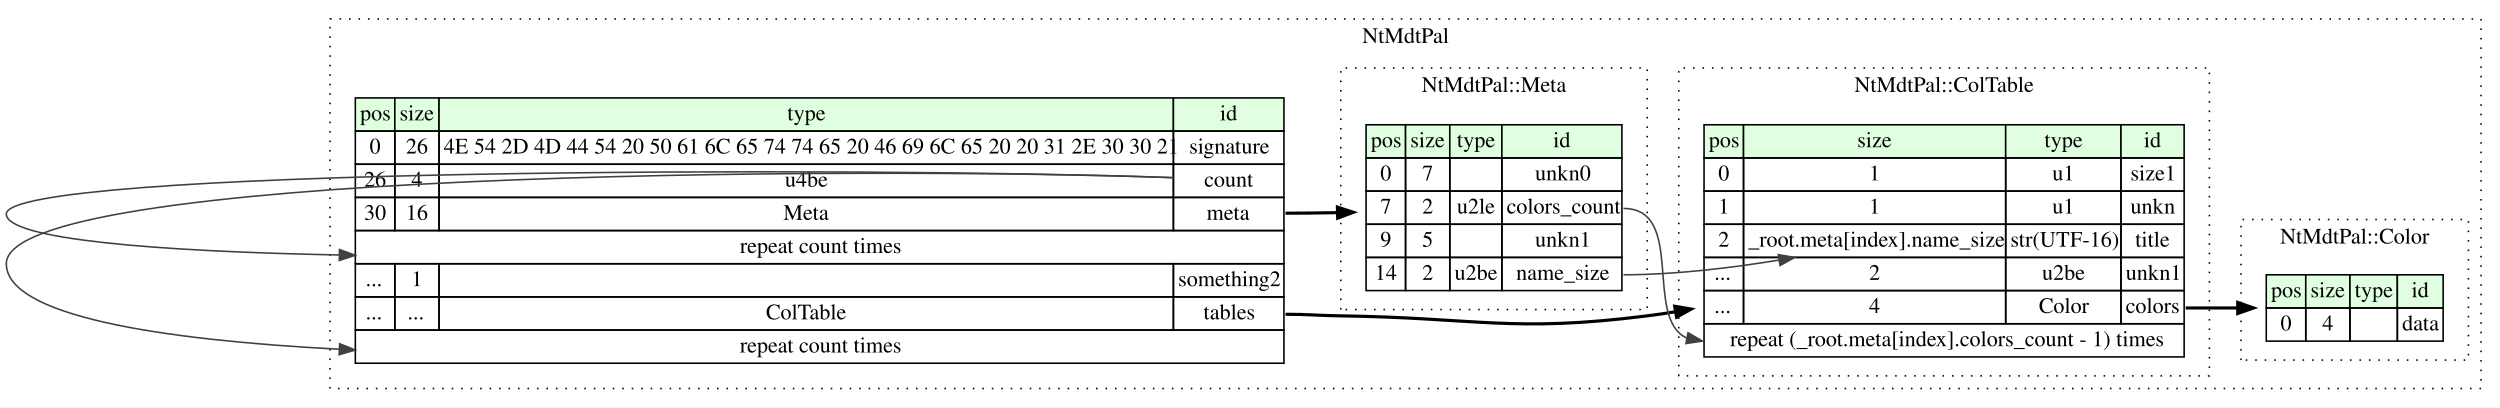
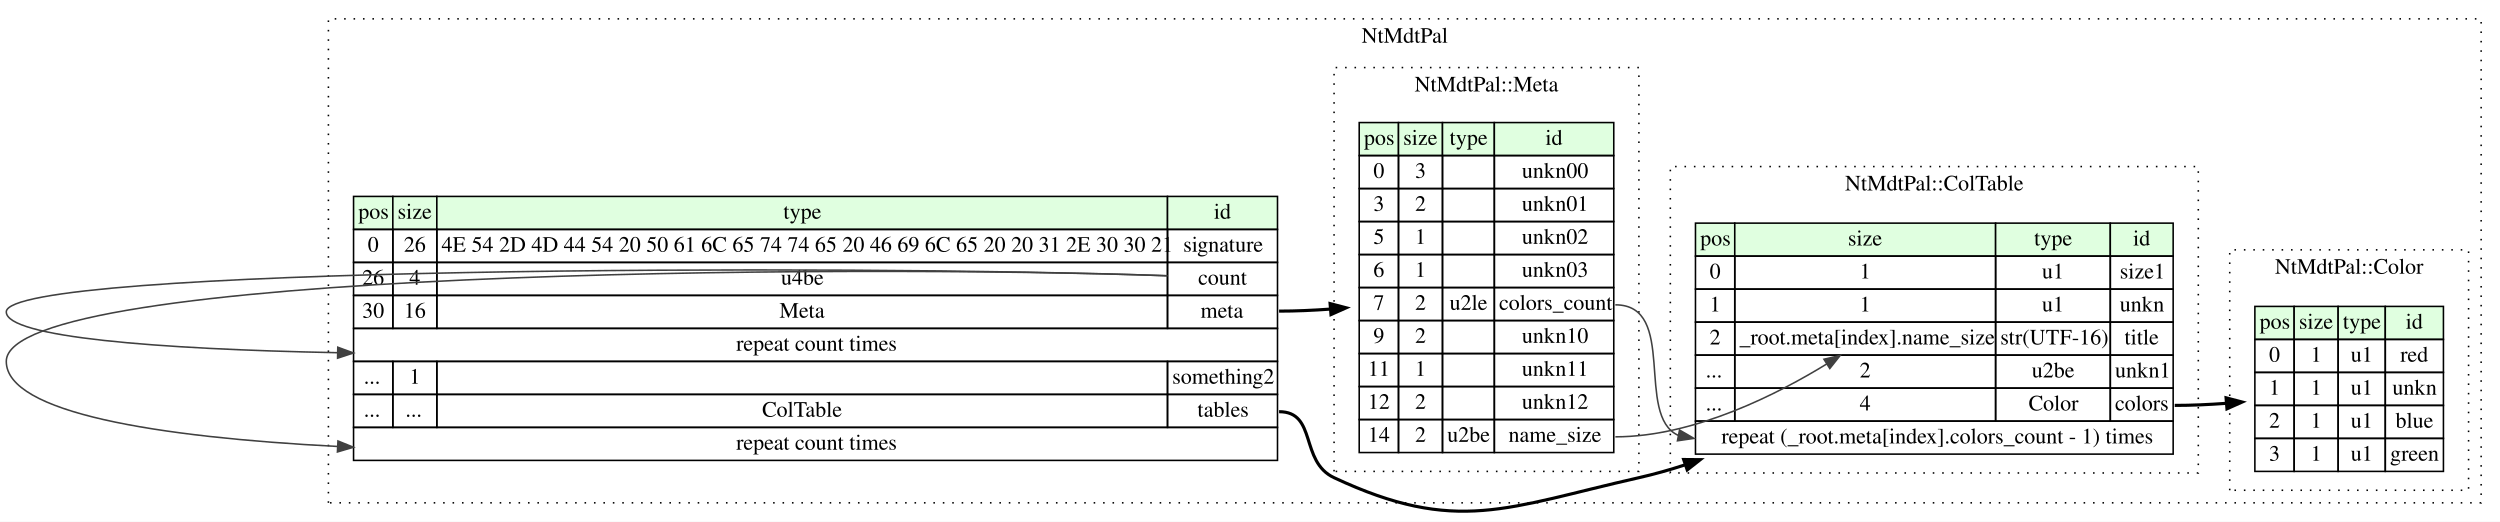
- <svg xmlns="http://www.w3.org/2000/svg" width="1583pt" height="258pt" viewBox="0.00 0.00 1583.00 258.00">
-   <g id="graph0" class="graph" transform="scale(1 1) rotate(0) translate(4 254)">
-     <polygon fill="white" stroke="none" points="-4,4 -4,-254 1579,-254 1579,4 -4,4" />
+ <svg xmlns="http://www.w3.org/2000/svg" width="1591pt" height="332pt" viewBox="0.00 0.00 1591.00 332.00">
+   <g id="graph0" class="graph" transform="scale(1 1) rotate(0) translate(4 328)">
+     <polygon fill="white" stroke="none" points="-4,4 -4,-328 1587,-328 1587,4 -4,4" />
    <g id="clust1" class="cluster">
-       <polygon fill="none" stroke="black" stroke-dasharray="1,5" points="205,-8 205,-242 1567,-242 1567,-8 205,-8" />
-       <text text-anchor="middle" x="886" y="-226.8" font-family="Times,serif" font-size="14.00">NtMdtPal</text>
+       <polygon fill="none" stroke="black" stroke-dasharray="1,5" points="205,-8 205,-316 1575,-316 1575,-8 205,-8" />
+       <text text-anchor="middle" x="890" y="-300.8" font-family="Times,serif" font-size="14.00">NtMdtPal</text>
    </g>
    <g id="clust2" class="cluster">
-       <polygon fill="none" stroke="black" stroke-dasharray="1,5" points="845,-58 845,-211 1039,-211 1039,-58 845,-58" />
-       <text text-anchor="middle" x="942" y="-195.8" font-family="Times,serif" font-size="14.00">NtMdtPal::Meta</text>
+       <polygon fill="none" stroke="black" stroke-dasharray="1,5" points="845,-28 845,-285 1039,-285 1039,-28 845,-28" />
+       <text text-anchor="middle" x="942" y="-269.8" font-family="Times,serif" font-size="14.00">NtMdtPal::Meta</text>
    </g>
    <g id="clust3" class="cluster">
-       <polygon fill="none" stroke="black" stroke-dasharray="1,5" points="1415,-26 1415,-115 1559,-115 1559,-26 1415,-26" />
-       <text text-anchor="middle" x="1487" y="-99.8" font-family="Times,serif" font-size="14.00">NtMdtPal::Color</text>
+       <polygon fill="none" stroke="black" stroke-dasharray="1,5" points="1415,-16 1415,-169 1567,-169 1567,-16 1415,-16" />
+       <text text-anchor="middle" x="1491" y="-153.8" font-family="Times,serif" font-size="14.00">NtMdtPal::Color</text>
    </g>
    <g id="clust4" class="cluster">
-       <polygon fill="none" stroke="black" stroke-dasharray="1,5" points="1059,-16 1059,-211 1395,-211 1395,-16 1059,-16" />
-       <text text-anchor="middle" x="1227" y="-195.8" font-family="Times,serif" font-size="14.00">NtMdtPal::ColTable</text>
+       <polygon fill="none" stroke="black" stroke-dasharray="1,5" points="1059,-27 1059,-222 1395,-222 1395,-27 1059,-27" />
+       <text text-anchor="middle" x="1227" y="-206.8" font-family="Times,serif" font-size="14.00">NtMdtPal::ColTable</text>
    </g>
    <g id="node1" class="node">
-       <polygon fill="#e0ffe0" stroke="none" points="221,-171 221,-192 246,-192 246,-171 221,-171" />
-       <polygon fill="none" stroke="black" points="221,-171 221,-192 246,-192 246,-171 221,-171" />
-       <text text-anchor="start" x="224" y="-177.8" font-family="Times,serif" font-size="14.00">pos</text>
-       <polygon fill="#e0ffe0" stroke="none" points="246,-171 246,-192 274,-192 274,-171 246,-171" />
-       <polygon fill="none" stroke="black" points="246,-171 246,-192 274,-192 274,-171 246,-171" />
-       <text text-anchor="start" x="249" y="-177.8" font-family="Times,serif" font-size="14.00">size</text>
-       <polygon fill="#e0ffe0" stroke="none" points="274,-171 274,-192 739,-192 739,-171 274,-171" />
-       <polygon fill="none" stroke="black" points="274,-171 274,-192 739,-192 739,-171 274,-171" />
-       <text text-anchor="start" x="494.5" y="-177.8" font-family="Times,serif" font-size="14.00">type</text>
-       <polygon fill="#e0ffe0" stroke="none" points="739,-171 739,-192 809,-192 809,-171 739,-171" />
-       <polygon fill="none" stroke="black" points="739,-171 739,-192 809,-192 809,-171 739,-171" />
-       <text text-anchor="start" x="768.5" y="-177.8" font-family="Times,serif" font-size="14.00">id</text>
-       <polygon fill="none" stroke="black" points="221,-150 221,-171 246,-171 246,-150 221,-150" />
-       <text text-anchor="start" x="230" y="-156.8" font-family="Times,serif" font-size="14.00">0</text>
-       <polygon fill="none" stroke="black" points="246,-150 246,-171 274,-171 274,-150 246,-150" />
-       <text text-anchor="start" x="253" y="-156.8" font-family="Times,serif" font-size="14.00">26</text>
-       <polygon fill="none" stroke="black" points="274,-150 274,-171 739,-171 739,-150 274,-150" />
-       <text text-anchor="start" x="277" y="-156.8" font-family="Times,serif" font-size="14.00">4E 54 2D 4D 44 54 20 50 61 6C 65 74 74 65 20 46 69 6C 65 20 20 31 2E 30 30 21</text>
-       <polygon fill="none" stroke="black" points="739,-150 739,-171 809,-171 809,-150 739,-150" />
-       <text text-anchor="start" x="749" y="-156.8" font-family="Times,serif" font-size="14.00">signature</text>
-       <polygon fill="none" stroke="black" points="221,-129 221,-150 246,-150 246,-129 221,-129" />
-       <text text-anchor="start" x="226.5" y="-135.8" font-family="Times,serif" font-size="14.00">26</text>
-       <polygon fill="none" stroke="black" points="246,-129 246,-150 274,-150 274,-129 246,-129" />
-       <text text-anchor="start" x="256.5" y="-135.8" font-family="Times,serif" font-size="14.00">4</text>
-       <polygon fill="none" stroke="black" points="274,-129 274,-150 739,-150 739,-129 274,-129" />
-       <text text-anchor="start" x="493" y="-135.8" font-family="Times,serif" font-size="14.00">u4be</text>
-       <polygon fill="none" stroke="black" points="739,-129 739,-150 809,-150 809,-129 739,-129" />
-       <text text-anchor="start" x="758.5" y="-135.8" font-family="Times,serif" font-size="14.00">count</text>
-       <polygon fill="none" stroke="black" points="221,-108 221,-129 246,-129 246,-108 221,-108" />
-       <text text-anchor="start" x="226.5" y="-114.8" font-family="Times,serif" font-size="14.00">30</text>
-       <polygon fill="none" stroke="black" points="246,-108 246,-129 274,-129 274,-108 246,-108" />
-       <text text-anchor="start" x="253" y="-114.8" font-family="Times,serif" font-size="14.00">16</text>
-       <polygon fill="none" stroke="black" points="274,-108 274,-129 739,-129 739,-108 274,-108" />
-       <text text-anchor="start" x="492" y="-114.8" font-family="Times,serif" font-size="14.00">Meta</text>
-       <polygon fill="none" stroke="black" points="739,-108 739,-129 809,-129 809,-108 739,-108" />
-       <text text-anchor="start" x="760" y="-114.8" font-family="Times,serif" font-size="14.00">meta</text>
-       <polygon fill="none" stroke="black" points="221,-87 221,-108 809,-108 809,-87 221,-87" />
-       <text text-anchor="start" x="464.5" y="-93.8" font-family="Times,serif" font-size="14.00">repeat count times</text>
-       <polygon fill="none" stroke="black" points="221,-66 221,-87 246,-87 246,-66 221,-66" />
-       <text text-anchor="start" x="227.5" y="-72.8" font-family="Times,serif" font-size="14.00">...</text>
-       <polygon fill="none" stroke="black" points="246,-66 246,-87 274,-87 274,-66 246,-66" />
-       <text text-anchor="start" x="256.5" y="-72.8" font-family="Times,serif" font-size="14.00">1</text>
-       <polygon fill="none" stroke="black" points="274,-66 274,-87 739,-87 739,-66 274,-66" />
-       <polygon fill="none" stroke="black" points="739,-66 739,-87 809,-87 809,-66 739,-66" />
-       <text text-anchor="start" x="742" y="-72.8" font-family="Times,serif" font-size="14.00">something2</text>
-       <polygon fill="none" stroke="black" points="221,-45 221,-66 246,-66 246,-45 221,-45" />
-       <text text-anchor="start" x="227.5" y="-51.8" font-family="Times,serif" font-size="14.00">...</text>
-       <polygon fill="none" stroke="black" points="246,-45 246,-66 274,-66 274,-45 246,-45" />
-       <text text-anchor="start" x="254" y="-51.8" font-family="Times,serif" font-size="14.00">...</text>
-       <polygon fill="none" stroke="black" points="274,-45 274,-66 739,-66 739,-45 274,-45" />
-       <text text-anchor="start" x="481" y="-51.8" font-family="Times,serif" font-size="14.00">ColTable</text>
-       <polygon fill="none" stroke="black" points="739,-45 739,-66 809,-66 809,-45 739,-45" />
-       <text text-anchor="start" x="758" y="-51.8" font-family="Times,serif" font-size="14.00">tables</text>
-       <polygon fill="none" stroke="black" points="221,-24 221,-45 809,-45 809,-24 221,-24" />
-       <text text-anchor="start" x="464.5" y="-30.8" font-family="Times,serif" font-size="14.00">repeat count times</text>
+       <polygon fill="#e0ffe0" stroke="none" points="221,-182 221,-203 246,-203 246,-182 221,-182" />
+       <polygon fill="none" stroke="black" points="221,-182 221,-203 246,-203 246,-182 221,-182" />
+       <text text-anchor="start" x="224" y="-188.8" font-family="Times,serif" font-size="14.00">pos</text>
+       <polygon fill="#e0ffe0" stroke="none" points="246,-182 246,-203 274,-203 274,-182 246,-182" />
+       <polygon fill="none" stroke="black" points="246,-182 246,-203 274,-203 274,-182 246,-182" />
+       <text text-anchor="start" x="249" y="-188.8" font-family="Times,serif" font-size="14.00">size</text>
+       <polygon fill="#e0ffe0" stroke="none" points="274,-182 274,-203 739,-203 739,-182 274,-182" />
+       <polygon fill="none" stroke="black" points="274,-182 274,-203 739,-203 739,-182 274,-182" />
+       <text text-anchor="start" x="494.5" y="-188.8" font-family="Times,serif" font-size="14.00">type</text>
+       <polygon fill="#e0ffe0" stroke="none" points="739,-182 739,-203 809,-203 809,-182 739,-182" />
+       <polygon fill="none" stroke="black" points="739,-182 739,-203 809,-203 809,-182 739,-182" />
+       <text text-anchor="start" x="768.5" y="-188.8" font-family="Times,serif" font-size="14.00">id</text>
+       <polygon fill="none" stroke="black" points="221,-161 221,-182 246,-182 246,-161 221,-161" />
+       <text text-anchor="start" x="230" y="-167.8" font-family="Times,serif" font-size="14.00">0</text>
+       <polygon fill="none" stroke="black" points="246,-161 246,-182 274,-182 274,-161 246,-161" />
+       <text text-anchor="start" x="253" y="-167.8" font-family="Times,serif" font-size="14.00">26</text>
+       <polygon fill="none" stroke="black" points="274,-161 274,-182 739,-182 739,-161 274,-161" />
+       <text text-anchor="start" x="277" y="-167.8" font-family="Times,serif" font-size="14.00">4E 54 2D 4D 44 54 20 50 61 6C 65 74 74 65 20 46 69 6C 65 20 20 31 2E 30 30 21</text>
+       <polygon fill="none" stroke="black" points="739,-161 739,-182 809,-182 809,-161 739,-161" />
+       <text text-anchor="start" x="749" y="-167.8" font-family="Times,serif" font-size="14.00">signature</text>
+       <polygon fill="none" stroke="black" points="221,-140 221,-161 246,-161 246,-140 221,-140" />
+       <text text-anchor="start" x="226.5" y="-146.8" font-family="Times,serif" font-size="14.00">26</text>
+       <polygon fill="none" stroke="black" points="246,-140 246,-161 274,-161 274,-140 246,-140" />
+       <text text-anchor="start" x="256.5" y="-146.8" font-family="Times,serif" font-size="14.00">4</text>
+       <polygon fill="none" stroke="black" points="274,-140 274,-161 739,-161 739,-140 274,-140" />
+       <text text-anchor="start" x="493" y="-146.8" font-family="Times,serif" font-size="14.00">u4be</text>
+       <polygon fill="none" stroke="black" points="739,-140 739,-161 809,-161 809,-140 739,-140" />
+       <text text-anchor="start" x="758.5" y="-146.8" font-family="Times,serif" font-size="14.00">count</text>
+       <polygon fill="none" stroke="black" points="221,-119 221,-140 246,-140 246,-119 221,-119" />
+       <text text-anchor="start" x="226.5" y="-125.8" font-family="Times,serif" font-size="14.00">30</text>
+       <polygon fill="none" stroke="black" points="246,-119 246,-140 274,-140 274,-119 246,-119" />
+       <text text-anchor="start" x="253" y="-125.8" font-family="Times,serif" font-size="14.00">16</text>
+       <polygon fill="none" stroke="black" points="274,-119 274,-140 739,-140 739,-119 274,-119" />
+       <text text-anchor="start" x="492" y="-125.8" font-family="Times,serif" font-size="14.00">Meta</text>
+       <polygon fill="none" stroke="black" points="739,-119 739,-140 809,-140 809,-119 739,-119" />
+       <text text-anchor="start" x="760" y="-125.8" font-family="Times,serif" font-size="14.00">meta</text>
+       <polygon fill="none" stroke="black" points="221,-98 221,-119 809,-119 809,-98 221,-98" />
+       <text text-anchor="start" x="464.5" y="-104.8" font-family="Times,serif" font-size="14.00">repeat count times</text>
+       <polygon fill="none" stroke="black" points="221,-77 221,-98 246,-98 246,-77 221,-77" />
+       <text text-anchor="start" x="227.5" y="-83.8" font-family="Times,serif" font-size="14.00">...</text>
+       <polygon fill="none" stroke="black" points="246,-77 246,-98 274,-98 274,-77 246,-77" />
+       <text text-anchor="start" x="256.5" y="-83.8" font-family="Times,serif" font-size="14.00">1</text>
+       <polygon fill="none" stroke="black" points="274,-77 274,-98 739,-98 739,-77 274,-77" />
+       <polygon fill="none" stroke="black" points="739,-77 739,-98 809,-98 809,-77 739,-77" />
+       <text text-anchor="start" x="742" y="-83.8" font-family="Times,serif" font-size="14.00">something2</text>
+       <polygon fill="none" stroke="black" points="221,-56 221,-77 246,-77 246,-56 221,-56" />
+       <text text-anchor="start" x="227.5" y="-62.8" font-family="Times,serif" font-size="14.00">...</text>
+       <polygon fill="none" stroke="black" points="246,-56 246,-77 274,-77 274,-56 246,-56" />
+       <text text-anchor="start" x="254" y="-62.8" font-family="Times,serif" font-size="14.00">...</text>
+       <polygon fill="none" stroke="black" points="274,-56 274,-77 739,-77 739,-56 274,-56" />
+       <text text-anchor="start" x="481" y="-62.8" font-family="Times,serif" font-size="14.00">ColTable</text>
+       <polygon fill="none" stroke="black" points="739,-56 739,-77 809,-77 809,-56 739,-56" />
+       <text text-anchor="start" x="758" y="-62.8" font-family="Times,serif" font-size="14.00">tables</text>
+       <polygon fill="none" stroke="black" points="221,-35 221,-56 809,-56 809,-35 221,-35" />
+       <text text-anchor="start" x="464.5" y="-41.8" font-family="Times,serif" font-size="14.00">repeat count times</text>
    </g>
    <g id="edge2" class="edge">
-       <path fill="none" stroke="#404040" d="M738.955,-141.508C532.708,-148.892 0,-147.183 0,-118.5 0,-102.423 95.396,-94.82 210.761,-92.543" />
-       <polygon fill="#404040" stroke="#404040" points="210.963,-96.04 220.897,-92.358 210.835,-89.041 210.963,-96.04" />
+       <path fill="none" stroke="#404040" d="M738.955,-152.508C532.708,-159.892 0,-158.183 0,-129.5 0,-113.423 95.396,-105.82 210.761,-103.543" />
+       <polygon fill="#404040" stroke="#404040" points="210.963,-107.04 220.897,-103.358 210.835,-100.042 210.963,-107.04" />
    </g>
    <g id="edge4" class="edge">
-       <path fill="none" stroke="#404040" d="M738.955,-141.501C532.708,-148.78 0,-145.307 0,-87 0,-54.319 95.396,-38.864 210.761,-32.874" />
-       <polygon fill="#404040" stroke="#404040" points="211.082,-36.363 220.897,-32.374 210.737,-29.371 211.082,-36.363" />
+       <path fill="none" stroke="#404040" d="M738.955,-152.501C532.708,-159.78 0,-156.307 0,-98 0,-65.319 95.396,-49.864 210.761,-43.874" />
+       <polygon fill="#404040" stroke="#404040" points="211.082,-47.363 220.897,-43.374 210.737,-40.371 211.082,-47.363" />
    </g>
    <g id="node2" class="node">
-       <polygon fill="#e0ffe0" stroke="none" points="861,-154 861,-175 886,-175 886,-154 861,-154" />
-       <polygon fill="none" stroke="black" points="861,-154 861,-175 886,-175 886,-154 861,-154" />
-       <text text-anchor="start" x="864" y="-160.8" font-family="Times,serif" font-size="14.00">pos</text>
-       <polygon fill="#e0ffe0" stroke="none" points="886,-154 886,-175 914,-175 914,-154 886,-154" />
-       <polygon fill="none" stroke="black" points="886,-154 886,-175 914,-175 914,-154 886,-154" />
-       <text text-anchor="start" x="889" y="-160.8" font-family="Times,serif" font-size="14.00">size</text>
-       <polygon fill="#e0ffe0" stroke="none" points="914,-154 914,-175 947,-175 947,-154 914,-154" />
-       <polygon fill="none" stroke="black" points="914,-154 914,-175 947,-175 947,-154 914,-154" />
-       <text text-anchor="start" x="918.5" y="-160.8" font-family="Times,serif" font-size="14.00">type</text>
-       <polygon fill="#e0ffe0" stroke="none" points="947,-154 947,-175 1023,-175 1023,-154 947,-154" />
-       <polygon fill="none" stroke="black" points="947,-154 947,-175 1023,-175 1023,-154 947,-154" />
-       <text text-anchor="start" x="979.5" y="-160.8" font-family="Times,serif" font-size="14.00">id</text>
-       <polygon fill="none" stroke="black" points="861,-133 861,-154 886,-154 886,-133 861,-133" />
-       <text text-anchor="start" x="870" y="-139.8" font-family="Times,serif" font-size="14.00">0</text>
-       <polygon fill="none" stroke="black" points="886,-133 886,-154 914,-154 914,-133 886,-133" />
-       <text text-anchor="start" x="896.5" y="-139.8" font-family="Times,serif" font-size="14.00">7</text>
-       <polygon fill="none" stroke="black" points="914,-133 914,-154 947,-154 947,-133 914,-133" />
-       <polygon fill="none" stroke="black" points="947,-133 947,-154 1023,-154 1023,-133 947,-133" />
-       <text text-anchor="start" x="968" y="-139.8" font-family="Times,serif" font-size="14.00">unkn0</text>
-       <polygon fill="none" stroke="black" points="861,-112 861,-133 886,-133 886,-112 861,-112" />
-       <text text-anchor="start" x="870" y="-118.8" font-family="Times,serif" font-size="14.00">7</text>
-       <polygon fill="none" stroke="black" points="886,-112 886,-133 914,-133 914,-112 886,-112" />
-       <text text-anchor="start" x="896.5" y="-118.8" font-family="Times,serif" font-size="14.00">2</text>
-       <polygon fill="none" stroke="black" points="914,-112 914,-133 947,-133 947,-112 914,-112" />
-       <text text-anchor="start" x="918.5" y="-118.8" font-family="Times,serif" font-size="14.00">u2le</text>
-       <polygon fill="none" stroke="black" points="947,-112 947,-133 1023,-133 1023,-112 947,-112" />
-       <text text-anchor="start" x="950" y="-118.8" font-family="Times,serif" font-size="14.00">colors_count</text>
-       <polygon fill="none" stroke="black" points="861,-91 861,-112 886,-112 886,-91 861,-91" />
-       <text text-anchor="start" x="870" y="-97.8" font-family="Times,serif" font-size="14.00">9</text>
-       <polygon fill="none" stroke="black" points="886,-91 886,-112 914,-112 914,-91 886,-91" />
-       <text text-anchor="start" x="896.5" y="-97.8" font-family="Times,serif" font-size="14.00">5</text>
-       <polygon fill="none" stroke="black" points="914,-91 914,-112 947,-112 947,-91 914,-91" />
-       <polygon fill="none" stroke="black" points="947,-91 947,-112 1023,-112 1023,-91 947,-91" />
-       <text text-anchor="start" x="968" y="-97.8" font-family="Times,serif" font-size="14.00">unkn1</text>
-       <polygon fill="none" stroke="black" points="861,-70 861,-91 886,-91 886,-70 861,-70" />
-       <text text-anchor="start" x="866.5" y="-76.8" font-family="Times,serif" font-size="14.00">14</text>
-       <polygon fill="none" stroke="black" points="886,-70 886,-91 914,-91 914,-70 886,-70" />
-       <text text-anchor="start" x="896.5" y="-76.8" font-family="Times,serif" font-size="14.00">2</text>
-       <polygon fill="none" stroke="black" points="914,-70 914,-91 947,-91 947,-70 914,-70" />
-       <text text-anchor="start" x="917" y="-76.8" font-family="Times,serif" font-size="14.00">u2be</text>
-       <polygon fill="none" stroke="black" points="947,-70 947,-91 1023,-91 1023,-70 947,-70" />
-       <text text-anchor="start" x="956" y="-76.8" font-family="Times,serif" font-size="14.00">name_size</text>
+       <polygon fill="#e0ffe0" stroke="none" points="861,-229 861,-250 886,-250 886,-229 861,-229" />
+       <polygon fill="none" stroke="black" points="861,-229 861,-250 886,-250 886,-229 861,-229" />
+       <text text-anchor="start" x="864" y="-235.8" font-family="Times,serif" font-size="14.00">pos</text>
+       <polygon fill="#e0ffe0" stroke="none" points="886,-229 886,-250 914,-250 914,-229 886,-229" />
+       <polygon fill="none" stroke="black" points="886,-229 886,-250 914,-250 914,-229 886,-229" />
+       <text text-anchor="start" x="889" y="-235.8" font-family="Times,serif" font-size="14.00">size</text>
+       <polygon fill="#e0ffe0" stroke="none" points="914,-229 914,-250 947,-250 947,-229 914,-229" />
+       <polygon fill="none" stroke="black" points="914,-229 914,-250 947,-250 947,-229 914,-229" />
+       <text text-anchor="start" x="918.5" y="-235.8" font-family="Times,serif" font-size="14.00">type</text>
+       <polygon fill="#e0ffe0" stroke="none" points="947,-229 947,-250 1023,-250 1023,-229 947,-229" />
+       <polygon fill="none" stroke="black" points="947,-229 947,-250 1023,-250 1023,-229 947,-229" />
+       <text text-anchor="start" x="979.5" y="-235.8" font-family="Times,serif" font-size="14.00">id</text>
+       <polygon fill="none" stroke="black" points="861,-208 861,-229 886,-229 886,-208 861,-208" />
+       <text text-anchor="start" x="870" y="-214.8" font-family="Times,serif" font-size="14.00">0</text>
+       <polygon fill="none" stroke="black" points="886,-208 886,-229 914,-229 914,-208 886,-208" />
+       <text text-anchor="start" x="896.5" y="-214.8" font-family="Times,serif" font-size="14.00">3</text>
+       <polygon fill="none" stroke="black" points="914,-208 914,-229 947,-229 947,-208 914,-208" />
+       <polygon fill="none" stroke="black" points="947,-208 947,-229 1023,-229 1023,-208 947,-208" />
+       <text text-anchor="start" x="964.5" y="-214.8" font-family="Times,serif" font-size="14.00">unkn00</text>
+       <polygon fill="none" stroke="black" points="861,-187 861,-208 886,-208 886,-187 861,-187" />
+       <text text-anchor="start" x="870" y="-193.8" font-family="Times,serif" font-size="14.00">3</text>
+       <polygon fill="none" stroke="black" points="886,-187 886,-208 914,-208 914,-187 886,-187" />
+       <text text-anchor="start" x="896.5" y="-193.8" font-family="Times,serif" font-size="14.00">2</text>
+       <polygon fill="none" stroke="black" points="914,-187 914,-208 947,-208 947,-187 914,-187" />
+       <polygon fill="none" stroke="black" points="947,-187 947,-208 1023,-208 1023,-187 947,-187" />
+       <text text-anchor="start" x="964.5" y="-193.8" font-family="Times,serif" font-size="14.00">unkn01</text>
+       <polygon fill="none" stroke="black" points="861,-166 861,-187 886,-187 886,-166 861,-166" />
+       <text text-anchor="start" x="870" y="-172.8" font-family="Times,serif" font-size="14.00">5</text>
+       <polygon fill="none" stroke="black" points="886,-166 886,-187 914,-187 914,-166 886,-166" />
+       <text text-anchor="start" x="896.5" y="-172.8" font-family="Times,serif" font-size="14.00">1</text>
+       <polygon fill="none" stroke="black" points="914,-166 914,-187 947,-187 947,-166 914,-166" />
+       <polygon fill="none" stroke="black" points="947,-166 947,-187 1023,-187 1023,-166 947,-166" />
+       <text text-anchor="start" x="964.5" y="-172.8" font-family="Times,serif" font-size="14.00">unkn02</text>
+       <polygon fill="none" stroke="black" points="861,-145 861,-166 886,-166 886,-145 861,-145" />
+       <text text-anchor="start" x="870" y="-151.8" font-family="Times,serif" font-size="14.00">6</text>
+       <polygon fill="none" stroke="black" points="886,-145 886,-166 914,-166 914,-145 886,-145" />
+       <text text-anchor="start" x="896.5" y="-151.8" font-family="Times,serif" font-size="14.00">1</text>
+       <polygon fill="none" stroke="black" points="914,-145 914,-166 947,-166 947,-145 914,-145" />
+       <polygon fill="none" stroke="black" points="947,-145 947,-166 1023,-166 1023,-145 947,-145" />
+       <text text-anchor="start" x="964.5" y="-151.8" font-family="Times,serif" font-size="14.00">unkn03</text>
+       <polygon fill="none" stroke="black" points="861,-124 861,-145 886,-145 886,-124 861,-124" />
+       <text text-anchor="start" x="870" y="-130.8" font-family="Times,serif" font-size="14.00">7</text>
+       <polygon fill="none" stroke="black" points="886,-124 886,-145 914,-145 914,-124 886,-124" />
+       <text text-anchor="start" x="896.5" y="-130.8" font-family="Times,serif" font-size="14.00">2</text>
+       <polygon fill="none" stroke="black" points="914,-124 914,-145 947,-145 947,-124 914,-124" />
+       <text text-anchor="start" x="918.5" y="-130.8" font-family="Times,serif" font-size="14.00">u2le</text>
+       <polygon fill="none" stroke="black" points="947,-124 947,-145 1023,-145 1023,-124 947,-124" />
+       <text text-anchor="start" x="950" y="-130.8" font-family="Times,serif" font-size="14.00">colors_count</text>
+       <polygon fill="none" stroke="black" points="861,-103 861,-124 886,-124 886,-103 861,-103" />
+       <text text-anchor="start" x="870" y="-109.8" font-family="Times,serif" font-size="14.00">9</text>
+       <polygon fill="none" stroke="black" points="886,-103 886,-124 914,-124 914,-103 886,-103" />
+       <text text-anchor="start" x="896.5" y="-109.8" font-family="Times,serif" font-size="14.00">2</text>
+       <polygon fill="none" stroke="black" points="914,-103 914,-124 947,-124 947,-103 914,-103" />
+       <polygon fill="none" stroke="black" points="947,-103 947,-124 1023,-124 1023,-103 947,-103" />
+       <text text-anchor="start" x="964.5" y="-109.8" font-family="Times,serif" font-size="14.00">unkn10</text>
+       <polygon fill="none" stroke="black" points="861,-82 861,-103 886,-103 886,-82 861,-82" />
+       <text text-anchor="start" x="866.5" y="-88.8" font-family="Times,serif" font-size="14.00">11</text>
+       <polygon fill="none" stroke="black" points="886,-82 886,-103 914,-103 914,-82 886,-82" />
+       <text text-anchor="start" x="896.5" y="-88.8" font-family="Times,serif" font-size="14.00">1</text>
+       <polygon fill="none" stroke="black" points="914,-82 914,-103 947,-103 947,-82 914,-82" />
+       <polygon fill="none" stroke="black" points="947,-82 947,-103 1023,-103 1023,-82 947,-82" />
+       <text text-anchor="start" x="964.5" y="-88.8" font-family="Times,serif" font-size="14.00">unkn11</text>
+       <polygon fill="none" stroke="black" points="861,-61 861,-82 886,-82 886,-61 861,-61" />
+       <text text-anchor="start" x="866.5" y="-67.8" font-family="Times,serif" font-size="14.00">12</text>
+       <polygon fill="none" stroke="black" points="886,-61 886,-82 914,-82 914,-61 886,-61" />
+       <text text-anchor="start" x="896.5" y="-67.8" font-family="Times,serif" font-size="14.00">2</text>
+       <polygon fill="none" stroke="black" points="914,-61 914,-82 947,-82 947,-61 914,-61" />
+       <polygon fill="none" stroke="black" points="947,-61 947,-82 1023,-82 1023,-61 947,-61" />
+       <text text-anchor="start" x="964.5" y="-67.8" font-family="Times,serif" font-size="14.00">unkn12</text>
+       <polygon fill="none" stroke="black" points="861,-40 861,-61 886,-61 886,-40 861,-40" />
+       <text text-anchor="start" x="866.5" y="-46.8" font-family="Times,serif" font-size="14.00">14</text>
+       <polygon fill="none" stroke="black" points="886,-40 886,-61 914,-61 914,-40 886,-40" />
+       <text text-anchor="start" x="896.5" y="-46.8" font-family="Times,serif" font-size="14.00">2</text>
+       <polygon fill="none" stroke="black" points="914,-40 914,-61 947,-61 947,-40 914,-40" />
+       <text text-anchor="start" x="917" y="-46.8" font-family="Times,serif" font-size="14.00">u2be</text>
+       <polygon fill="none" stroke="black" points="947,-40 947,-61 1023,-61 1023,-40 947,-40" />
+       <text text-anchor="start" x="956" y="-46.8" font-family="Times,serif" font-size="14.00">name_size</text>
    </g>
    <g id="edge1" class="edge">
-       <path fill="none" stroke="black" stroke-width="2" d="M810,-119C820.627,-119 831.736,-119.133 842.798,-119.351" />
-       <polygon fill="black" stroke="black" stroke-width="2" points="842.854,-122.853 852.929,-119.573 843.008,-115.854 842.854,-122.853" />
+       <path fill="none" stroke="black" stroke-width="2" d="M810,-130C820.603,-130 831.659,-130.491 842.655,-131.296" />
+       <polygon fill="black" stroke="black" stroke-width="2" points="842.47,-134.792 852.722,-132.117 843.04,-127.815 842.47,-134.792" />
    </g>
    <g id="node4" class="node">
-       <polygon fill="#e0ffe0" stroke="none" points="1075,-154 1075,-175 1100,-175 1100,-154 1075,-154" />
-       <polygon fill="none" stroke="black" points="1075,-154 1075,-175 1100,-175 1100,-154 1075,-154" />
-       <text text-anchor="start" x="1078" y="-160.8" font-family="Times,serif" font-size="14.00">pos</text>
-       <polygon fill="#e0ffe0" stroke="none" points="1100,-154 1100,-175 1266,-175 1266,-154 1100,-154" />
-       <polygon fill="none" stroke="black" points="1100,-154 1100,-175 1266,-175 1266,-154 1100,-154" />
-       <text text-anchor="start" x="1172" y="-160.8" font-family="Times,serif" font-size="14.00">size</text>
-       <polygon fill="#e0ffe0" stroke="none" points="1266,-154 1266,-175 1339,-175 1339,-154 1266,-154" />
-       <polygon fill="none" stroke="black" points="1266,-154 1266,-175 1339,-175 1339,-154 1266,-154" />
-       <text text-anchor="start" x="1290.5" y="-160.8" font-family="Times,serif" font-size="14.00">type</text>
-       <polygon fill="#e0ffe0" stroke="none" points="1339,-154 1339,-175 1379,-175 1379,-154 1339,-154" />
-       <polygon fill="none" stroke="black" points="1339,-154 1339,-175 1379,-175 1379,-154 1339,-154" />
-       <text text-anchor="start" x="1353.5" y="-160.8" font-family="Times,serif" font-size="14.00">id</text>
-       <polygon fill="none" stroke="black" points="1075,-133 1075,-154 1100,-154 1100,-133 1075,-133" />
-       <text text-anchor="start" x="1084" y="-139.8" font-family="Times,serif" font-size="14.00">0</text>
-       <polygon fill="none" stroke="black" points="1100,-133 1100,-154 1266,-154 1266,-133 1100,-133" />
-       <text text-anchor="start" x="1179.5" y="-139.8" font-family="Times,serif" font-size="14.00">1</text>
-       <polygon fill="none" stroke="black" points="1266,-133 1266,-154 1339,-154 1339,-133 1266,-133" />
-       <text text-anchor="start" x="1295.5" y="-139.8" font-family="Times,serif" font-size="14.00">u1</text>
-       <polygon fill="none" stroke="black" points="1339,-133 1339,-154 1379,-154 1379,-133 1339,-133" />
-       <text text-anchor="start" x="1345" y="-139.8" font-family="Times,serif" font-size="14.00">size1</text>
-       <polygon fill="none" stroke="black" points="1075,-112 1075,-133 1100,-133 1100,-112 1075,-112" />
-       <text text-anchor="start" x="1084" y="-118.8" font-family="Times,serif" font-size="14.00">1</text>
-       <polygon fill="none" stroke="black" points="1100,-112 1100,-133 1266,-133 1266,-112 1100,-112" />
-       <text text-anchor="start" x="1179.5" y="-118.8" font-family="Times,serif" font-size="14.00">1</text>
-       <polygon fill="none" stroke="black" points="1266,-112 1266,-133 1339,-133 1339,-112 1266,-112" />
-       <text text-anchor="start" x="1295.5" y="-118.8" font-family="Times,serif" font-size="14.00">u1</text>
-       <polygon fill="none" stroke="black" points="1339,-112 1339,-133 1379,-133 1379,-112 1339,-112" />
-       <text text-anchor="start" x="1345" y="-118.8" font-family="Times,serif" font-size="14.00">unkn</text>
-       <polygon fill="none" stroke="black" points="1075,-91 1075,-112 1100,-112 1100,-91 1075,-91" />
-       <text text-anchor="start" x="1084" y="-97.8" font-family="Times,serif" font-size="14.00">2</text>
-       <polygon fill="none" stroke="black" points="1100,-91 1100,-112 1266,-112 1266,-91 1100,-91" />
-       <text text-anchor="start" x="1103" y="-97.8" font-family="Times,serif" font-size="14.00">_root.meta[index].name_size</text>
-       <polygon fill="none" stroke="black" points="1266,-91 1266,-112 1339,-112 1339,-91 1266,-91" />
-       <text text-anchor="start" x="1269" y="-97.8" font-family="Times,serif" font-size="14.00">str(UTF-16)</text>
-       <polygon fill="none" stroke="black" points="1339,-91 1339,-112 1379,-112 1379,-91 1339,-91" />
-       <text text-anchor="start" x="1348" y="-97.8" font-family="Times,serif" font-size="14.00">title</text>
-       <polygon fill="none" stroke="black" points="1075,-70 1075,-91 1100,-91 1100,-70 1075,-70" />
-       <text text-anchor="start" x="1081.5" y="-76.8" font-family="Times,serif" font-size="14.00">...</text>
-       <polygon fill="none" stroke="black" points="1100,-70 1100,-91 1266,-91 1266,-70 1100,-70" />
-       <text text-anchor="start" x="1179.5" y="-76.8" font-family="Times,serif" font-size="14.00">2</text>
-       <polygon fill="none" stroke="black" points="1266,-70 1266,-91 1339,-91 1339,-70 1266,-70" />
-       <text text-anchor="start" x="1289" y="-76.8" font-family="Times,serif" font-size="14.00">u2be</text>
-       <polygon fill="none" stroke="black" points="1339,-70 1339,-91 1379,-91 1379,-70 1339,-70" />
-       <text text-anchor="start" x="1342" y="-76.8" font-family="Times,serif" font-size="14.00">unkn1</text>
-       <polygon fill="none" stroke="black" points="1075,-49 1075,-70 1100,-70 1100,-49 1075,-49" />
-       <text text-anchor="start" x="1081.5" y="-55.8" font-family="Times,serif" font-size="14.00">...</text>
-       <polygon fill="none" stroke="black" points="1100,-49 1100,-70 1266,-70 1266,-49 1100,-49" />
-       <text text-anchor="start" x="1179.5" y="-55.8" font-family="Times,serif" font-size="14.00">4</text>
-       <polygon fill="none" stroke="black" points="1266,-49 1266,-70 1339,-70 1339,-49 1266,-49" />
-       <text text-anchor="start" x="1287" y="-55.8" font-family="Times,serif" font-size="14.00">Color</text>
-       <polygon fill="none" stroke="black" points="1339,-49 1339,-70 1379,-70 1379,-49 1339,-49" />
-       <text text-anchor="start" x="1342" y="-55.8" font-family="Times,serif" font-size="14.00">colors</text>
-       <polygon fill="none" stroke="black" points="1075,-28 1075,-49 1379,-49 1379,-28 1075,-28" />
-       <text text-anchor="start" x="1091.5" y="-34.8" font-family="Times,serif" font-size="14.00">repeat (_root.meta[index].colors_count - 1) times</text>
+       <polygon fill="#e0ffe0" stroke="none" points="1075,-165 1075,-186 1100,-186 1100,-165 1075,-165" />
+       <polygon fill="none" stroke="black" points="1075,-165 1075,-186 1100,-186 1100,-165 1075,-165" />
+       <text text-anchor="start" x="1078" y="-171.8" font-family="Times,serif" font-size="14.00">pos</text>
+       <polygon fill="#e0ffe0" stroke="none" points="1100,-165 1100,-186 1266,-186 1266,-165 1100,-165" />
+       <polygon fill="none" stroke="black" points="1100,-165 1100,-186 1266,-186 1266,-165 1100,-165" />
+       <text text-anchor="start" x="1172" y="-171.8" font-family="Times,serif" font-size="14.00">size</text>
+       <polygon fill="#e0ffe0" stroke="none" points="1266,-165 1266,-186 1339,-186 1339,-165 1266,-165" />
+       <polygon fill="none" stroke="black" points="1266,-165 1266,-186 1339,-186 1339,-165 1266,-165" />
+       <text text-anchor="start" x="1290.5" y="-171.8" font-family="Times,serif" font-size="14.00">type</text>
+       <polygon fill="#e0ffe0" stroke="none" points="1339,-165 1339,-186 1379,-186 1379,-165 1339,-165" />
+       <polygon fill="none" stroke="black" points="1339,-165 1339,-186 1379,-186 1379,-165 1339,-165" />
+       <text text-anchor="start" x="1353.5" y="-171.8" font-family="Times,serif" font-size="14.00">id</text>
+       <polygon fill="none" stroke="black" points="1075,-144 1075,-165 1100,-165 1100,-144 1075,-144" />
+       <text text-anchor="start" x="1084" y="-150.8" font-family="Times,serif" font-size="14.00">0</text>
+       <polygon fill="none" stroke="black" points="1100,-144 1100,-165 1266,-165 1266,-144 1100,-144" />
+       <text text-anchor="start" x="1179.5" y="-150.8" font-family="Times,serif" font-size="14.00">1</text>
+       <polygon fill="none" stroke="black" points="1266,-144 1266,-165 1339,-165 1339,-144 1266,-144" />
+       <text text-anchor="start" x="1295.5" y="-150.8" font-family="Times,serif" font-size="14.00">u1</text>
+       <polygon fill="none" stroke="black" points="1339,-144 1339,-165 1379,-165 1379,-144 1339,-144" />
+       <text text-anchor="start" x="1345" y="-150.8" font-family="Times,serif" font-size="14.00">size1</text>
+       <polygon fill="none" stroke="black" points="1075,-123 1075,-144 1100,-144 1100,-123 1075,-123" />
+       <text text-anchor="start" x="1084" y="-129.8" font-family="Times,serif" font-size="14.00">1</text>
+       <polygon fill="none" stroke="black" points="1100,-123 1100,-144 1266,-144 1266,-123 1100,-123" />
+       <text text-anchor="start" x="1179.5" y="-129.8" font-family="Times,serif" font-size="14.00">1</text>
+       <polygon fill="none" stroke="black" points="1266,-123 1266,-144 1339,-144 1339,-123 1266,-123" />
+       <text text-anchor="start" x="1295.5" y="-129.8" font-family="Times,serif" font-size="14.00">u1</text>
+       <polygon fill="none" stroke="black" points="1339,-123 1339,-144 1379,-144 1379,-123 1339,-123" />
+       <text text-anchor="start" x="1345" y="-129.8" font-family="Times,serif" font-size="14.00">unkn</text>
+       <polygon fill="none" stroke="black" points="1075,-102 1075,-123 1100,-123 1100,-102 1075,-102" />
+       <text text-anchor="start" x="1084" y="-108.8" font-family="Times,serif" font-size="14.00">2</text>
+       <polygon fill="none" stroke="black" points="1100,-102 1100,-123 1266,-123 1266,-102 1100,-102" />
+       <text text-anchor="start" x="1103" y="-108.8" font-family="Times,serif" font-size="14.00">_root.meta[index].name_size</text>
+       <polygon fill="none" stroke="black" points="1266,-102 1266,-123 1339,-123 1339,-102 1266,-102" />
+       <text text-anchor="start" x="1269" y="-108.8" font-family="Times,serif" font-size="14.00">str(UTF-16)</text>
+       <polygon fill="none" stroke="black" points="1339,-102 1339,-123 1379,-123 1379,-102 1339,-102" />
+       <text text-anchor="start" x="1348" y="-108.8" font-family="Times,serif" font-size="14.00">title</text>
+       <polygon fill="none" stroke="black" points="1075,-81 1075,-102 1100,-102 1100,-81 1075,-81" />
+       <text text-anchor="start" x="1081.5" y="-87.8" font-family="Times,serif" font-size="14.00">...</text>
+       <polygon fill="none" stroke="black" points="1100,-81 1100,-102 1266,-102 1266,-81 1100,-81" />
+       <text text-anchor="start" x="1179.5" y="-87.8" font-family="Times,serif" font-size="14.00">2</text>
+       <polygon fill="none" stroke="black" points="1266,-81 1266,-102 1339,-102 1339,-81 1266,-81" />
+       <text text-anchor="start" x="1289" y="-87.8" font-family="Times,serif" font-size="14.00">u2be</text>
+       <polygon fill="none" stroke="black" points="1339,-81 1339,-102 1379,-102 1379,-81 1339,-81" />
+       <text text-anchor="start" x="1342" y="-87.8" font-family="Times,serif" font-size="14.00">unkn1</text>
+       <polygon fill="none" stroke="black" points="1075,-60 1075,-81 1100,-81 1100,-60 1075,-60" />
+       <text text-anchor="start" x="1081.5" y="-66.8" font-family="Times,serif" font-size="14.00">...</text>
+       <polygon fill="none" stroke="black" points="1100,-60 1100,-81 1266,-81 1266,-60 1100,-60" />
+       <text text-anchor="start" x="1179.5" y="-66.8" font-family="Times,serif" font-size="14.00">4</text>
+       <polygon fill="none" stroke="black" points="1266,-60 1266,-81 1339,-81 1339,-60 1266,-60" />
+       <text text-anchor="start" x="1287" y="-66.8" font-family="Times,serif" font-size="14.00">Color</text>
+       <polygon fill="none" stroke="black" points="1339,-60 1339,-81 1379,-81 1379,-60 1339,-60" />
+       <text text-anchor="start" x="1342" y="-66.8" font-family="Times,serif" font-size="14.00">colors</text>
+       <polygon fill="none" stroke="black" points="1075,-39 1075,-60 1379,-60 1379,-39 1075,-39" />
+       <text text-anchor="start" x="1091.5" y="-45.8" font-family="Times,serif" font-size="14.00">repeat (_root.meta[index].colors_count - 1) times</text>
    </g>
    <g id="edge3" class="edge">
-       <path fill="none" stroke="black" stroke-width="2" d="M810,-55C825.562,-55 829.44,-54.222 845,-54 931.213,-52.769 953.457,-43.196 1039,-54 1044.86,-54.74 1050.8,-55.605 1056.77,-56.575" />
-       <polygon fill="black" stroke="black" stroke-width="2" points="1056.42,-60.065 1066.87,-58.303 1057.6,-53.166 1056.42,-60.065" />
+       <path fill="none" stroke="black" stroke-width="2" d="M810,-66C834.299,-66 822.995,-34.306 845,-24 923.082,12.572 954.896,-5.007 1039,-24 1048.73,-26.198 1058.55,-28.965 1068.33,-32.152" />
+       <polygon fill="black" stroke="black" stroke-width="2" points="1067.48,-35.563 1078.08,-35.474 1069.74,-28.937 1067.48,-35.563" />
    </g>
    <g id="edge5" class="edge">
-       <path fill="none" stroke="#404040" d="M1024,-80C1056.67,-80 1092.82,-84.468 1122.29,-89.282" />
-       <polygon fill="#404040" stroke="#404040" points="1121.97,-92.778 1132.41,-90.992 1123.13,-85.875 1121.97,-92.778" />
+       <path fill="none" stroke="#404040" d="M1024,-50C1074.74,-50 1128.7,-78.049 1158.6,-96.415" />
+       <polygon fill="#404040" stroke="#404040" points="1156.75,-99.386 1167.07,-101.762 1160.48,-93.466 1156.75,-99.386" />
    </g>
    <g id="edge7" class="edge">
-       <path fill="none" stroke="#404040" d="M1024,-122C1063.54,-122 1036.53,-52.416 1064.12,-39.912" />
-       <polygon fill="#404040" stroke="#404040" points="1064.85,-43.336 1074,-38 1063.52,-36.464 1064.85,-43.336" />
+       <path fill="none" stroke="#404040" d="M1024,-134C1063.89,-134 1036.28,-63.587 1064.04,-50.935" />
+       <polygon fill="#404040" stroke="#404040" points="1064.85,-54.343 1074,-49 1063.52,-47.472 1064.85,-54.343" />
    </g>
    <g id="node3" class="node">
-       <polygon fill="#e0ffe0" stroke="none" points="1431,-59 1431,-80 1456,-80 1456,-59 1431,-59" />
-       <polygon fill="none" stroke="black" points="1431,-59 1431,-80 1456,-80 1456,-59 1431,-59" />
-       <text text-anchor="start" x="1434" y="-65.8" font-family="Times,serif" font-size="14.00">pos</text>
-       <polygon fill="#e0ffe0" stroke="none" points="1456,-59 1456,-80 1484,-80 1484,-59 1456,-59" />
-       <polygon fill="none" stroke="black" points="1456,-59 1456,-80 1484,-80 1484,-59 1456,-59" />
-       <text text-anchor="start" x="1459" y="-65.8" font-family="Times,serif" font-size="14.00">size</text>
-       <polygon fill="#e0ffe0" stroke="none" points="1484,-59 1484,-80 1514,-80 1514,-59 1484,-59" />
-       <polygon fill="none" stroke="black" points="1484,-59 1484,-80 1514,-80 1514,-59 1484,-59" />
-       <text text-anchor="start" x="1487" y="-65.8" font-family="Times,serif" font-size="14.00">type</text>
-       <polygon fill="#e0ffe0" stroke="none" points="1514,-59 1514,-80 1543,-80 1543,-59 1514,-59" />
-       <polygon fill="none" stroke="black" points="1514,-59 1514,-80 1543,-80 1543,-59 1514,-59" />
-       <text text-anchor="start" x="1523" y="-65.8" font-family="Times,serif" font-size="14.00">id</text>
-       <polygon fill="none" stroke="black" points="1431,-38 1431,-59 1456,-59 1456,-38 1431,-38" />
-       <text text-anchor="start" x="1440" y="-44.8" font-family="Times,serif" font-size="14.00">0</text>
-       <polygon fill="none" stroke="black" points="1456,-38 1456,-59 1484,-59 1484,-38 1456,-38" />
-       <text text-anchor="start" x="1466.5" y="-44.8" font-family="Times,serif" font-size="14.00">4</text>
-       <polygon fill="none" stroke="black" points="1484,-38 1484,-59 1514,-59 1514,-38 1484,-38" />
-       <polygon fill="none" stroke="black" points="1514,-38 1514,-59 1543,-59 1543,-38 1514,-38" />
-       <text text-anchor="start" x="1517" y="-44.8" font-family="Times,serif" font-size="14.00">data</text>
+       <polygon fill="#e0ffe0" stroke="none" points="1431,-112 1431,-133 1456,-133 1456,-112 1431,-112" />
+       <polygon fill="none" stroke="black" points="1431,-112 1431,-133 1456,-133 1456,-112 1431,-112" />
+       <text text-anchor="start" x="1434" y="-118.8" font-family="Times,serif" font-size="14.00">pos</text>
+       <polygon fill="#e0ffe0" stroke="none" points="1456,-112 1456,-133 1484,-133 1484,-112 1456,-112" />
+       <polygon fill="none" stroke="black" points="1456,-112 1456,-133 1484,-133 1484,-112 1456,-112" />
+       <text text-anchor="start" x="1459" y="-118.8" font-family="Times,serif" font-size="14.00">size</text>
+       <polygon fill="#e0ffe0" stroke="none" points="1484,-112 1484,-133 1514,-133 1514,-112 1484,-112" />
+       <polygon fill="none" stroke="black" points="1484,-112 1484,-133 1514,-133 1514,-112 1484,-112" />
+       <text text-anchor="start" x="1487" y="-118.8" font-family="Times,serif" font-size="14.00">type</text>
+       <polygon fill="#e0ffe0" stroke="none" points="1514,-112 1514,-133 1551,-133 1551,-112 1514,-112" />
+       <polygon fill="none" stroke="black" points="1514,-112 1514,-133 1551,-133 1551,-112 1514,-112" />
+       <text text-anchor="start" x="1527" y="-118.8" font-family="Times,serif" font-size="14.00">id</text>
+       <polygon fill="none" stroke="black" points="1431,-91 1431,-112 1456,-112 1456,-91 1431,-91" />
+       <text text-anchor="start" x="1440" y="-97.8" font-family="Times,serif" font-size="14.00">0</text>
+       <polygon fill="none" stroke="black" points="1456,-91 1456,-112 1484,-112 1484,-91 1456,-91" />
+       <text text-anchor="start" x="1466.5" y="-97.8" font-family="Times,serif" font-size="14.00">1</text>
+       <polygon fill="none" stroke="black" points="1484,-91 1484,-112 1514,-112 1514,-91 1484,-91" />
+       <text text-anchor="start" x="1492" y="-97.8" font-family="Times,serif" font-size="14.00">u1</text>
+       <polygon fill="none" stroke="black" points="1514,-91 1514,-112 1551,-112 1551,-91 1514,-91" />
+       <text text-anchor="start" x="1523.5" y="-97.8" font-family="Times,serif" font-size="14.00">red</text>
+       <polygon fill="none" stroke="black" points="1431,-70 1431,-91 1456,-91 1456,-70 1431,-70" />
+       <text text-anchor="start" x="1440" y="-76.8" font-family="Times,serif" font-size="14.00">1</text>
+       <polygon fill="none" stroke="black" points="1456,-70 1456,-91 1484,-91 1484,-70 1456,-70" />
+       <text text-anchor="start" x="1466.5" y="-76.8" font-family="Times,serif" font-size="14.00">1</text>
+       <polygon fill="none" stroke="black" points="1484,-70 1484,-91 1514,-91 1514,-70 1484,-70" />
+       <text text-anchor="start" x="1492" y="-76.8" font-family="Times,serif" font-size="14.00">u1</text>
+       <polygon fill="none" stroke="black" points="1514,-70 1514,-91 1551,-91 1551,-70 1514,-70" />
+       <text text-anchor="start" x="1518.5" y="-76.8" font-family="Times,serif" font-size="14.00">unkn</text>
+       <polygon fill="none" stroke="black" points="1431,-49 1431,-70 1456,-70 1456,-49 1431,-49" />
+       <text text-anchor="start" x="1440" y="-55.8" font-family="Times,serif" font-size="14.00">2</text>
+       <polygon fill="none" stroke="black" points="1456,-49 1456,-70 1484,-70 1484,-49 1456,-49" />
+       <text text-anchor="start" x="1466.5" y="-55.8" font-family="Times,serif" font-size="14.00">1</text>
+       <polygon fill="none" stroke="black" points="1484,-49 1484,-70 1514,-70 1514,-49 1484,-49" />
+       <text text-anchor="start" x="1492" y="-55.8" font-family="Times,serif" font-size="14.00">u1</text>
+       <polygon fill="none" stroke="black" points="1514,-49 1514,-70 1551,-70 1551,-49 1514,-49" />
+       <text text-anchor="start" x="1520.5" y="-55.8" font-family="Times,serif" font-size="14.00">blue</text>
+       <polygon fill="none" stroke="black" points="1431,-28 1431,-49 1456,-49 1456,-28 1431,-28" />
+       <text text-anchor="start" x="1440" y="-34.8" font-family="Times,serif" font-size="14.00">3</text>
+       <polygon fill="none" stroke="black" points="1456,-28 1456,-49 1484,-49 1484,-28 1456,-28" />
+       <text text-anchor="start" x="1466.5" y="-34.8" font-family="Times,serif" font-size="14.00">1</text>
+       <polygon fill="none" stroke="black" points="1484,-28 1484,-49 1514,-49 1514,-28 1484,-28" />
+       <text text-anchor="start" x="1492" y="-34.8" font-family="Times,serif" font-size="14.00">u1</text>
+       <polygon fill="none" stroke="black" points="1514,-28 1514,-49 1551,-49 1551,-28 1514,-28" />
+       <text text-anchor="start" x="1517" y="-34.8" font-family="Times,serif" font-size="14.00">green</text>
    </g>
    <g id="edge6" class="edge">
-       <path fill="none" stroke="black" stroke-width="2" d="M1380,-59C1390.64,-59 1401.88,-59 1412.9,-59" />
-       <polygon fill="black" stroke="black" stroke-width="2" points="1412.94,-62.5 1422.94,-59 1412.94,-55.5 1412.94,-62.5" />
+       <path fill="none" stroke="black" stroke-width="2" d="M1380,-70C1390.65,-70 1401.86,-70.517 1412.87,-71.327" />
+       <polygon fill="black" stroke="black" stroke-width="2" points="1412.67,-74.822 1422.92,-72.147 1413.24,-67.845 1412.67,-74.822" />
    </g>
  </g>
</svg>
